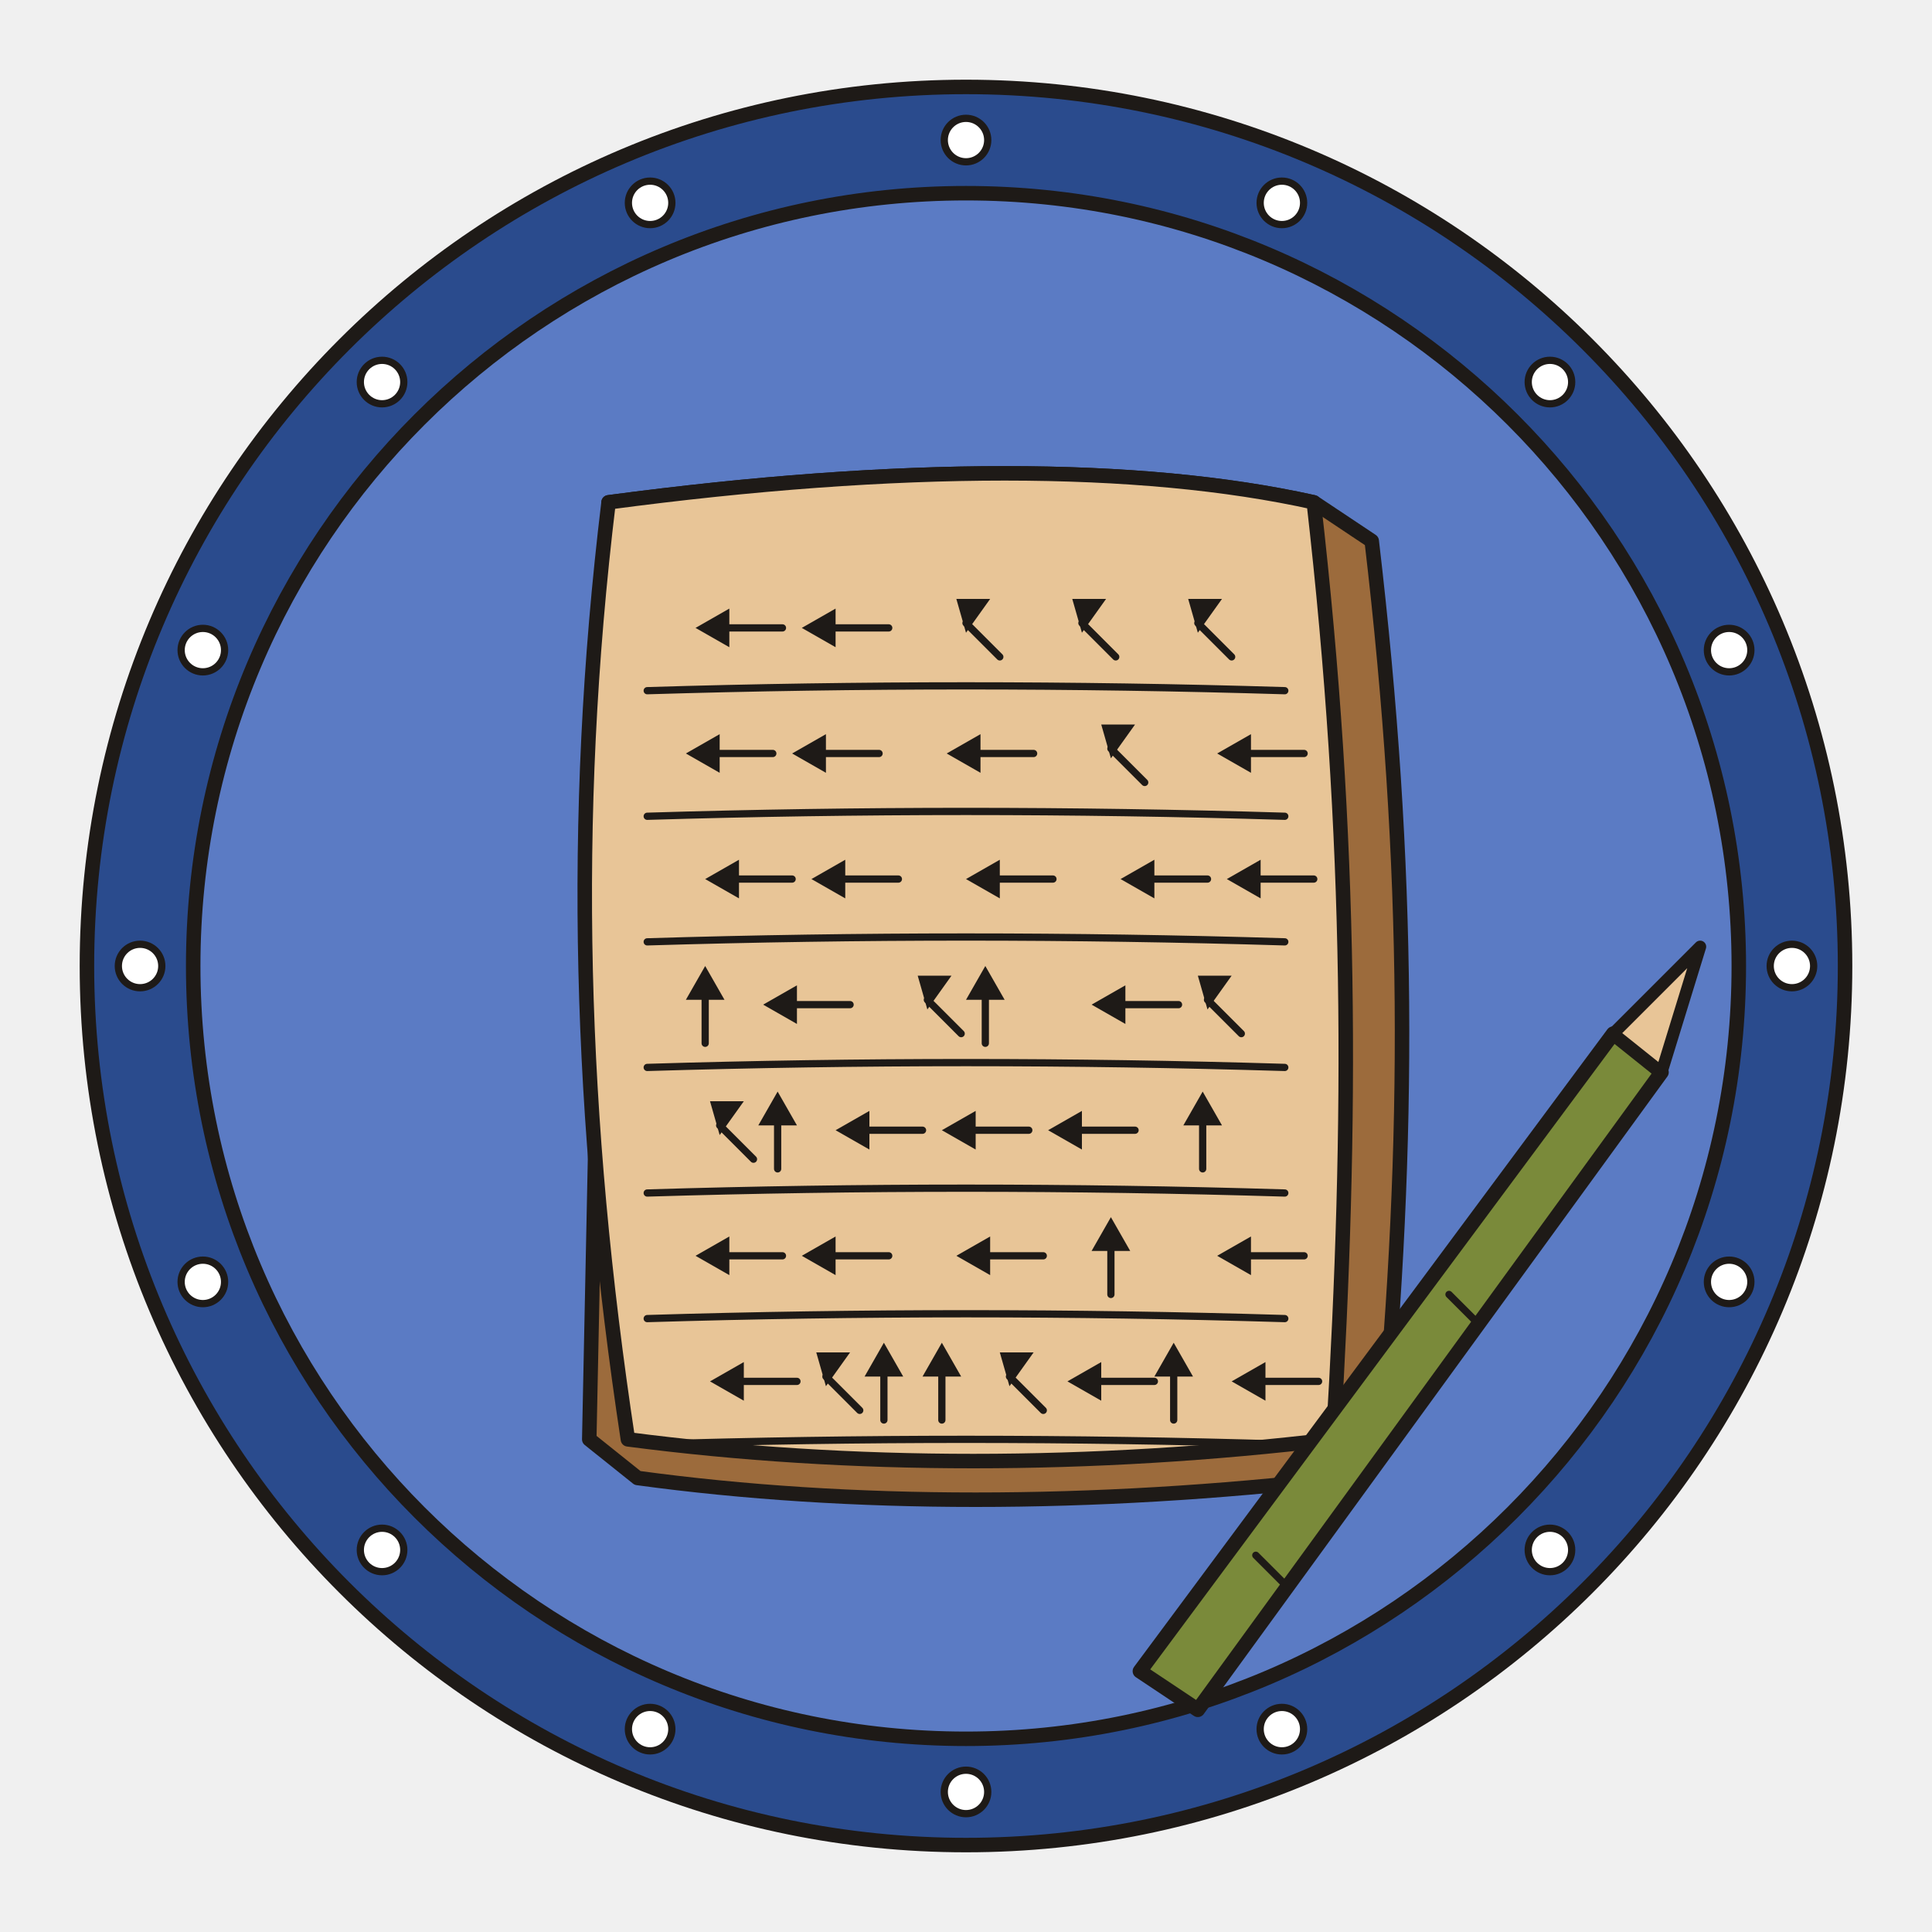
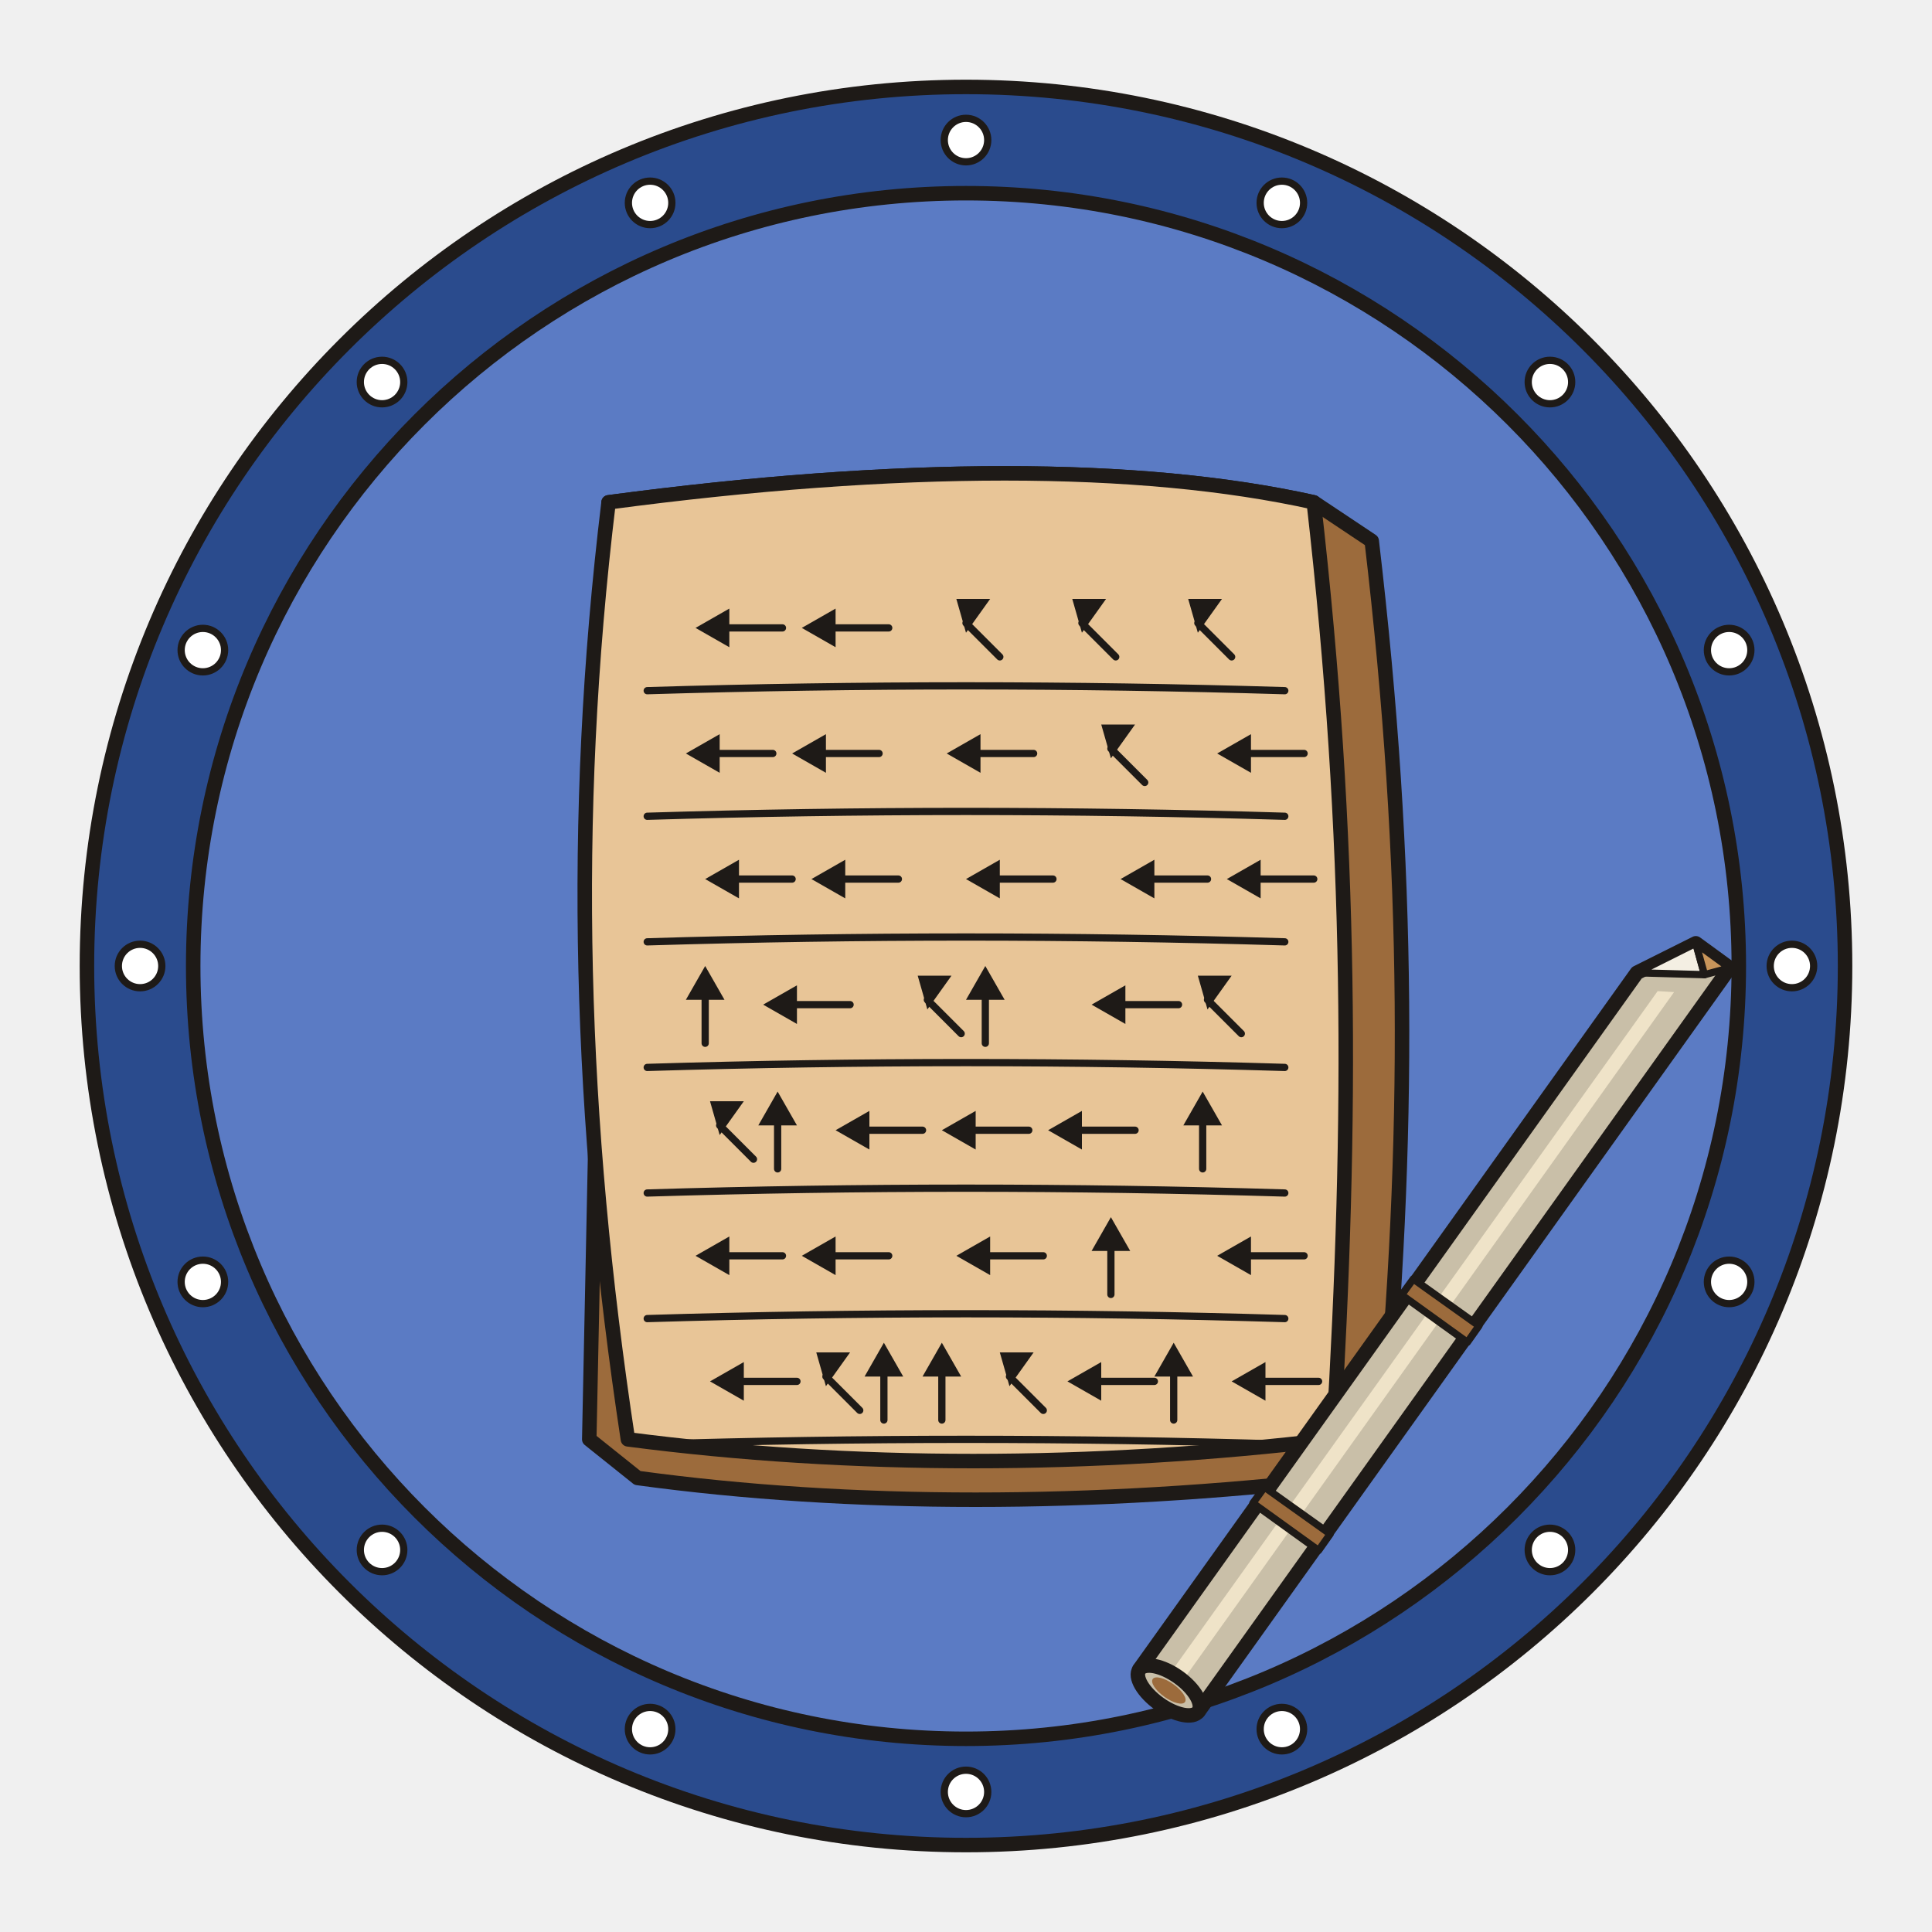
<svg xmlns="http://www.w3.org/2000/svg" viewBox="0 0 400 400" width="400" height="400" stroke-linecap="round" stroke-linejoin="round">
  <g id="badge">
    <circle cx="200" cy="200" r="182" fill="#2A4B8D" stroke="#1E1A17" stroke-width="3" />
    <circle cx="200" cy="200" r="160" fill="#5B7BC4" stroke="#1E1A17" stroke-width="3" />
    <circle cx="200" cy="29" r="4.5" fill="#FFFFFF" stroke="#1E1A17" stroke-width="1.5" />
    <circle cx="265.4" cy="42" r="4.5" fill="#FFFFFF" stroke="#1E1A17" stroke-width="1.5" />
    <circle cx="320.9" cy="79.1" r="4.5" fill="#FFFFFF" stroke="#1E1A17" stroke-width="1.5" />
    <circle cx="358" cy="134.6" r="4.5" fill="#FFFFFF" stroke="#1E1A17" stroke-width="1.5" />
    <circle cx="371" cy="200" r="4.5" fill="#FFFFFF" stroke="#1E1A17" stroke-width="1.5" />
    <circle cx="358" cy="265.4" r="4.5" fill="#FFFFFF" stroke="#1E1A17" stroke-width="1.5" />
    <circle cx="320.9" cy="320.9" r="4.5" fill="#FFFFFF" stroke="#1E1A17" stroke-width="1.5" />
    <circle cx="265.4" cy="358" r="4.5" fill="#FFFFFF" stroke="#1E1A17" stroke-width="1.5" />
    <circle cx="200" cy="371" r="4.5" fill="#FFFFFF" stroke="#1E1A17" stroke-width="1.5" />
    <circle cx="134.6" cy="358" r="4.5" fill="#FFFFFF" stroke="#1E1A17" stroke-width="1.5" />
    <circle cx="79.1" cy="320.9" r="4.5" fill="#FFFFFF" stroke="#1E1A17" stroke-width="1.5" />
    <circle cx="42" cy="265.4" r="4.5" fill="#FFFFFF" stroke="#1E1A17" stroke-width="1.5" />
    <circle cx="29" cy="200" r="4.5" fill="#FFFFFF" stroke="#1E1A17" stroke-width="1.5" />
    <circle cx="42" cy="134.6" r="4.5" fill="#FFFFFF" stroke="#1E1A17" stroke-width="1.5" />
    <circle cx="79.1" cy="79.1" r="4.5" fill="#FFFFFF" stroke="#1E1A17" stroke-width="1.5" />
    <circle cx="134.6" cy="42" r="4.5" fill="#FFFFFF" stroke="#1E1A17" stroke-width="1.5" />
  </g>
  <g id="tablet">
    <path d="M 126,104 C 186,96 236,96 272,104 L 284,112 C 292,180 292,236 286,300 L 278,306 C 226,312 176,312 132,306 L 122,298 Z" fill="#9C6B3C" stroke="#1E1A17" stroke-width="3" />
    <path d="M 126,104 C 186,96 236,96 272,104 C 280,174 280,232 276,298 C 226,304 176,304 130,298 C 120,232 118,170 126,104 Z" fill="#E8C597" stroke="#1E1A17" stroke-width="3" />
    <path d="M 134,143 Q 200,141 266,143" fill="none" stroke="#1E1A17" stroke-width="1.5" />
    <path d="M 134,169 Q 200,167 266,169" fill="none" stroke="#1E1A17" stroke-width="1.5" />
    <path d="M 134,195 Q 200,193 266,195" fill="none" stroke="#1E1A17" stroke-width="1.5" />
    <path d="M 134,221 Q 200,219 266,221" fill="none" stroke="#1E1A17" stroke-width="1.5" />
    <path d="M 134,247 Q 200,245 266,247" fill="none" stroke="#1E1A17" stroke-width="1.5" />
    <path d="M 134,273 Q 200,271 266,273" fill="none" stroke="#1E1A17" stroke-width="1.5" />
    <path d="M 134,299 Q 200,297 266,299" fill="none" stroke="#1E1A17" stroke-width="1.5" />
    <path d="M 144,130 L 151,126 L 151,134 Z" fill="#1E1A17" />
    <line x1="150" y1="130" x2="162" y2="130" stroke="#1E1A17" stroke-width="1.5" />
    <path d="M 166,130 L 173,126 L 173,134 Z" fill="#1E1A17" />
    <line x1="172" y1="130" x2="184" y2="130" stroke="#1E1A17" stroke-width="1.5" />
    <path d="M 198,124 L 205,124 L 200,131 Z" fill="#1E1A17" />
    <line x1="200" y1="129" x2="207" y2="136" stroke="#1E1A17" stroke-width="1.5" />
    <path d="M 222,124 L 229,124 L 224,131 Z" fill="#1E1A17" />
    <line x1="224" y1="129" x2="231" y2="136" stroke="#1E1A17" stroke-width="1.5" />
    <path d="M 246,124 L 253,124 L 248,131 Z" fill="#1E1A17" />
    <line x1="248" y1="129" x2="255" y2="136" stroke="#1E1A17" stroke-width="1.5" />
    <path d="M 142,156 L 149,152 L 149,160 Z" fill="#1E1A17" />
    <line x1="148" y1="156" x2="160" y2="156" stroke="#1E1A17" stroke-width="1.5" />
    <path d="M 164,156 L 171,152 L 171,160 Z" fill="#1E1A17" />
    <line x1="170" y1="156" x2="182" y2="156" stroke="#1E1A17" stroke-width="1.5" />
    <path d="M 196,156 L 203,152 L 203,160 Z" fill="#1E1A17" />
    <line x1="202" y1="156" x2="214" y2="156" stroke="#1E1A17" stroke-width="1.5" />
    <path d="M 228,150 L 235,150 L 230,157 Z" fill="#1E1A17" />
    <line x1="230" y1="155" x2="237" y2="162" stroke="#1E1A17" stroke-width="1.5" />
    <path d="M 252,156 L 259,152 L 259,160 Z" fill="#1E1A17" />
    <line x1="258" y1="156" x2="270" y2="156" stroke="#1E1A17" stroke-width="1.5" />
    <path d="M 146,182 L 153,178 L 153,186 Z" fill="#1E1A17" />
    <line x1="152" y1="182" x2="164" y2="182" stroke="#1E1A17" stroke-width="1.5" />
    <path d="M 168,182 L 175,178 L 175,186 Z" fill="#1E1A17" />
    <line x1="174" y1="182" x2="186" y2="182" stroke="#1E1A17" stroke-width="1.5" />
    <path d="M 200,182 L 207,178 L 207,186 Z" fill="#1E1A17" />
    <line x1="206" y1="182" x2="218" y2="182" stroke="#1E1A17" stroke-width="1.5" />
    <path d="M 232,182 L 239,178 L 239,186 Z" fill="#1E1A17" />
    <line x1="238" y1="182" x2="250" y2="182" stroke="#1E1A17" stroke-width="1.5" />
    <path d="M 254,182 L 261,178 L 261,186 Z" fill="#1E1A17" />
    <line x1="260" y1="182" x2="272" y2="182" stroke="#1E1A17" stroke-width="1.5" />
    <path d="M 146,200 L 142,207 L 150,207 Z" fill="#1E1A17" />
    <line x1="146" y1="206" x2="146" y2="216" stroke="#1E1A17" stroke-width="1.5" />
    <path d="M 158,208 L 165,204 L 165,212 Z" fill="#1E1A17" />
    <line x1="164" y1="208" x2="176" y2="208" stroke="#1E1A17" stroke-width="1.5" />
    <path d="M 190,202 L 197,202 L 192,209 Z" fill="#1E1A17" />
    <line x1="192" y1="207" x2="199" y2="214" stroke="#1E1A17" stroke-width="1.5" />
    <path d="M 204,200 L 200,207 L 208,207 Z" fill="#1E1A17" />
    <line x1="204" y1="206" x2="204" y2="216" stroke="#1E1A17" stroke-width="1.5" />
    <path d="M 226,208 L 233,204 L 233,212 Z" fill="#1E1A17" />
    <line x1="232" y1="208" x2="244" y2="208" stroke="#1E1A17" stroke-width="1.5" />
    <path d="M 248,202 L 255,202 L 250,209 Z" fill="#1E1A17" />
    <line x1="250" y1="207" x2="257" y2="214" stroke="#1E1A17" stroke-width="1.5" />
    <path d="M 147,228 L 154,228 L 149,235 Z" fill="#1E1A17" />
    <line x1="149" y1="233" x2="156" y2="240" stroke="#1E1A17" stroke-width="1.5" />
    <path d="M 161,226 L 157,233 L 165,233 Z" fill="#1E1A17" />
    <line x1="161" y1="232" x2="161" y2="242" stroke="#1E1A17" stroke-width="1.5" />
    <path d="M 173,234 L 180,230 L 180,238 Z" fill="#1E1A17" />
    <line x1="179" y1="234" x2="191" y2="234" stroke="#1E1A17" stroke-width="1.5" />
    <path d="M 195,234 L 202,230 L 202,238 Z" fill="#1E1A17" />
    <line x1="201" y1="234" x2="213" y2="234" stroke="#1E1A17" stroke-width="1.5" />
    <path d="M 217,234 L 224,230 L 224,238 Z" fill="#1E1A17" />
    <line x1="223" y1="234" x2="235" y2="234" stroke="#1E1A17" stroke-width="1.5" />
    <path d="M 249,226 L 245,233 L 253,233 Z" fill="#1E1A17" />
    <line x1="249" y1="232" x2="249" y2="242" stroke="#1E1A17" stroke-width="1.5" />
    <path d="M 144,260 L 151,256 L 151,264 Z" fill="#1E1A17" />
    <line x1="150" y1="260" x2="162" y2="260" stroke="#1E1A17" stroke-width="1.5" />
    <path d="M 166,260 L 173,256 L 173,264 Z" fill="#1E1A17" />
    <line x1="172" y1="260" x2="184" y2="260" stroke="#1E1A17" stroke-width="1.5" />
    <path d="M 198,260 L 205,256 L 205,264 Z" fill="#1E1A17" />
    <line x1="204" y1="260" x2="216" y2="260" stroke="#1E1A17" stroke-width="1.5" />
    <path d="M 230,252 L 226,259 L 234,259 Z" fill="#1E1A17" />
    <line x1="230" y1="258" x2="230" y2="268" stroke="#1E1A17" stroke-width="1.5" />
    <path d="M 252,260 L 259,256 L 259,264 Z" fill="#1E1A17" />
    <line x1="258" y1="260" x2="270" y2="260" stroke="#1E1A17" stroke-width="1.5" />
    <path d="M 147,286 L 154,282 L 154,290 Z" fill="#1E1A17" />
    <line x1="153" y1="286" x2="165" y2="286" stroke="#1E1A17" stroke-width="1.5" />
    <path d="M 169,280 L 176,280 L 171,287 Z" fill="#1E1A17" />
    <line x1="171" y1="285" x2="178" y2="292" stroke="#1E1A17" stroke-width="1.5" />
    <path d="M 183,278 L 179,285 L 187,285 Z" fill="#1E1A17" />
    <line x1="183" y1="284" x2="183" y2="294" stroke="#1E1A17" stroke-width="1.5" />
    <path d="M 195,278 L 191,285 L 199,285 Z" fill="#1E1A17" />
    <line x1="195" y1="284" x2="195" y2="294" stroke="#1E1A17" stroke-width="1.5" />
    <path d="M 207,280 L 214,280 L 209,287 Z" fill="#1E1A17" />
    <line x1="209" y1="285" x2="216" y2="292" stroke="#1E1A17" stroke-width="1.5" />
    <path d="M 221,286 L 228,282 L 228,290 Z" fill="#1E1A17" />
    <line x1="227" y1="286" x2="239" y2="286" stroke="#1E1A17" stroke-width="1.5" />
    <path d="M 243,278 L 239,285 L 247,285 Z" fill="#1E1A17" />
    <line x1="243" y1="284" x2="243" y2="294" stroke="#1E1A17" stroke-width="1.5" />
    <path d="M 255,286 L 262,282 L 262,290 Z" fill="#1E1A17" />
    <line x1="261" y1="286" x2="273" y2="286" stroke="#1E1A17" stroke-width="1.5" />
  </g>
  <g id="stylus">
-     <path d="M 236,346 L 334,214 L 344,222 L 248,354 Z" fill="#7A8A3A" stroke="#1E1A17" stroke-width="3" />
-     <path d="M 334,214 L 352,196 L 344,222 Z" fill="#E8C597" stroke="#1E1A17" stroke-width="2.5" />
-     <path d="M 260,322 L 266,328" fill="none" stroke="#1E1A17" stroke-width="1.5" />
-     <path d="M 300,268 L 306,274" fill="none" stroke="#1E1A17" stroke-width="1.5" />
+     <polygon points="248.1,354.4 358.1,200.4 351.1,195.3 338.9,201.4 235.9,345.6" fill="#C9BFA8" stroke="#1E1A17" stroke-width="3" stroke-linejoin="round" />
+     <polygon points="242.9,350.7 346.6,205.4 343.2,205.2 240.5,348.9" fill="#EFE3C8" />
+     <polygon points="352.9,201.8 351.1,195.3 338.9,201.4" fill="#F4EFE3" stroke="#1E1A17" stroke-width="1.5" stroke-linejoin="round" />
+     <polygon points="358.1,200.4 351.1,195.3 352.9,201.8" fill="#C8955A" stroke="#1E1A17" stroke-width="1.5" stroke-linejoin="round" />
+     <polygon points="273,321 259.4,311.2 261.8,307.9 275.4,317.6" fill="#9C6B3C" stroke="#1E1A17" stroke-width="1.5" stroke-linejoin="round" />
+     <polygon points="303.8,277.9 290.2,268.1 292.6,264.8 306.2,274.5" fill="#9C6B3C" stroke="#1E1A17" stroke-width="1.5" stroke-linejoin="round" />
+     <ellipse cx="242" cy="350" rx="3.4" ry="7.5" fill="#C9BFA8" stroke="#1E1A17" stroke-width="3" transform="rotate(-54.5 242 350)" />
+     <ellipse cx="242" cy="350" rx="1.6" ry="4.1" fill="#9C6B3C" transform="rotate(-54.5 242 350)" />
  </g>
</svg>
